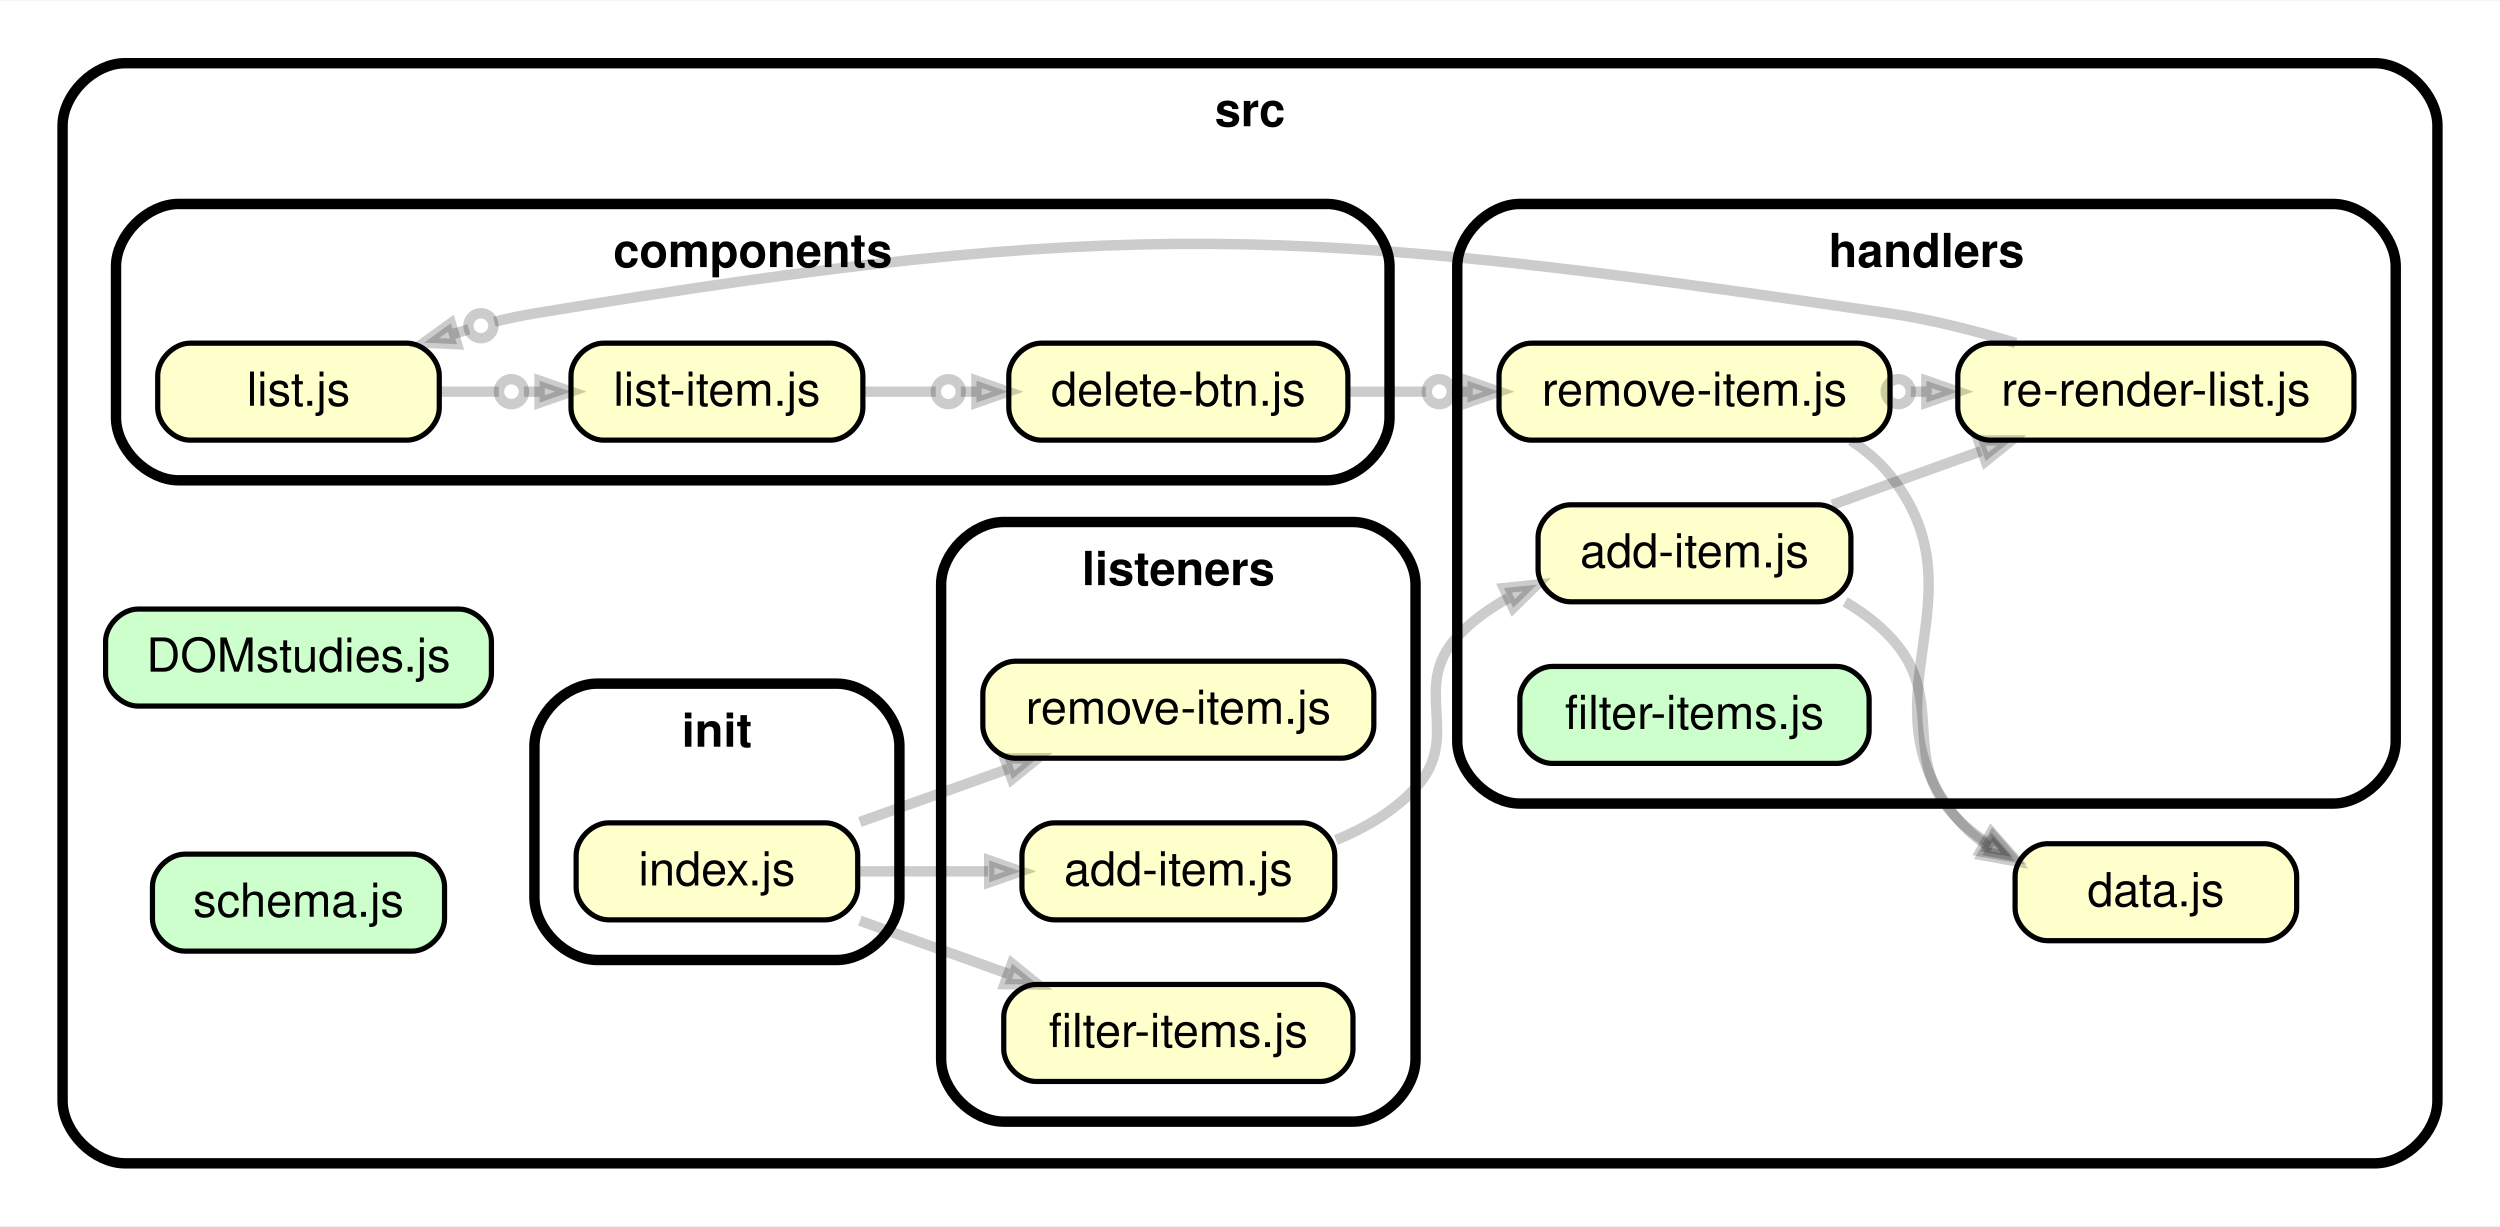
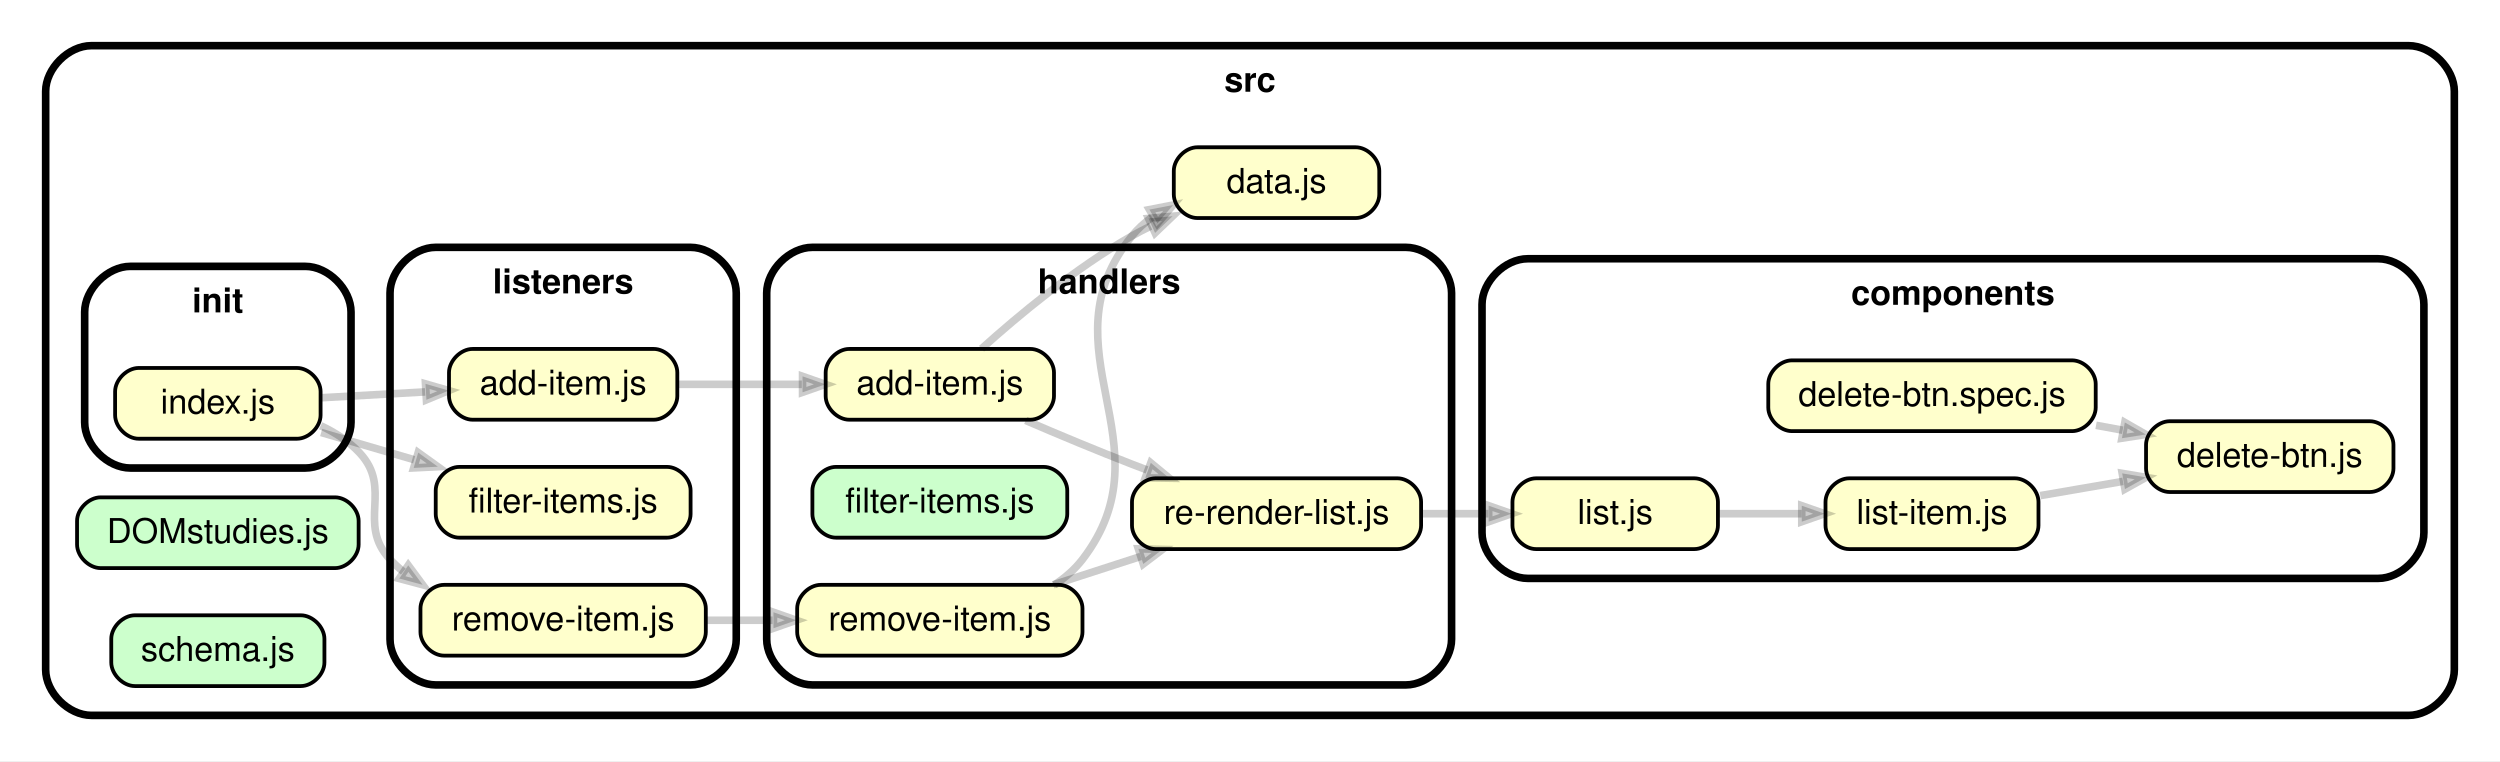
- <svg xmlns="http://www.w3.org/2000/svg" xmlns:xlink="http://www.w3.org/1999/xlink" width="479pt" height="235pt" viewBox="0.00 0.00 479.48 235.00">
-   <g id="graph0" class="graph" transform="scale(1 1) rotate(0) translate(4 231)">
-     <polygon fill="white" stroke="transparent" points="-4,4 -4,-231 475.48,-231 475.48,4 -4,4" />
+ <svg xmlns="http://www.w3.org/2000/svg" xmlns:xlink="http://www.w3.org/1999/xlink" width="657pt" height="200pt" viewBox="0.00 0.00 657.01 200.00">
+   <g id="graph0" class="graph" transform="scale(1 1) rotate(0) translate(4 196)">
+     <polygon fill="white" stroke="transparent" points="-4,4 -4,-196 653.01,-196 653.01,4 -4,4" />
    <g id="clust1" class="cluster">
-       <path fill="#ffffff" stroke="black" stroke-width="2" d="M20,-8C20,-8 451.48,-8 451.48,-8 457.48,-8 463.48,-14 463.48,-20 463.48,-20 463.48,-207 463.48,-207 463.48,-213 457.48,-219 451.48,-219 451.48,-219 20,-219 20,-219 14,-219 8,-213 8,-207 8,-207 8,-20 8,-20 8,-14 14,-8 20,-8" />
-       <text text-anchor="middle" x="235.74" y="-206.9" font-family="Helvetica,sans-Serif" font-weight="bold" font-size="9.00">src</text>
+       <path fill="#ffffff" stroke="black" stroke-width="2" d="M20,-8C20,-8 629.01,-8 629.01,-8 635.01,-8 641.01,-14 641.01,-20 641.01,-20 641.01,-172 641.01,-172 641.01,-178 635.01,-184 629.01,-184 629.01,-184 20,-184 20,-184 14,-184 8,-178 8,-172 8,-172 8,-20 8,-20 8,-14 14,-8 20,-8" />
+       <text text-anchor="middle" x="324.5" y="-171.9" font-family="Helvetica,sans-Serif" font-weight="bold" font-size="9.00">src</text>
    </g>
    <g id="clust2" class="cluster">
-       <path fill="#ffffff" stroke="black" stroke-width="2" d="M30.25,-139C30.25,-139 250.5,-139 250.5,-139 256.5,-139 262.5,-145 262.5,-151 262.5,-151 262.5,-180 262.5,-180 262.5,-186 256.5,-192 250.5,-192 250.5,-192 30.25,-192 30.25,-192 24.25,-192 18.25,-186 18.25,-180 18.25,-180 18.25,-151 18.25,-151 18.25,-145 24.25,-139 30.25,-139" />
-       <text text-anchor="middle" x="140.38" y="-179.9" font-family="Helvetica,sans-Serif" font-weight="bold" font-size="9.00">components</text>
+       <path fill="#ffffff" stroke="black" stroke-width="2" d="M397.48,-44C397.48,-44 621.01,-44 621.01,-44 627.01,-44 633.01,-50 633.01,-56 633.01,-56 633.01,-116 633.01,-116 633.01,-122 627.01,-128 621.01,-128 621.01,-128 397.48,-128 397.48,-128 391.48,-128 385.48,-122 385.48,-116 385.48,-116 385.48,-56 385.48,-56 385.48,-50 391.48,-44 397.48,-44" />
+       <text text-anchor="middle" x="509.24" y="-115.9" font-family="Helvetica,sans-Serif" font-weight="bold" font-size="9.00">components</text>
    </g>
    <g id="clust3" class="cluster">
-       <path fill="#ffffff" stroke="black" stroke-width="2" d="M287.49,-77C287.49,-77 443.48,-77 443.48,-77 449.48,-77 455.48,-83 455.48,-89 455.48,-89 455.48,-180 455.48,-180 455.48,-186 449.48,-192 443.48,-192 443.48,-192 287.49,-192 287.49,-192 281.49,-192 275.49,-186 275.49,-180 275.49,-180 275.49,-89 275.49,-89 275.49,-83 281.49,-77 287.49,-77" />
-       <text text-anchor="middle" x="365.48" y="-179.9" font-family="Helvetica,sans-Serif" font-weight="bold" font-size="9.00">handlers</text>
+       <path fill="#ffffff" stroke="black" stroke-width="2" d="M209.49,-16C209.49,-16 365.48,-16 365.48,-16 371.48,-16 377.48,-22 377.48,-28 377.48,-28 377.48,-119 377.48,-119 377.48,-125 371.48,-131 365.48,-131 365.48,-131 209.49,-131 209.49,-131 203.49,-131 197.49,-125 197.49,-119 197.49,-119 197.49,-28 197.49,-28 197.49,-22 203.49,-16 209.49,-16" />
+       <text text-anchor="middle" x="287.48" y="-118.9" font-family="Helvetica,sans-Serif" font-weight="bold" font-size="9.00">handlers</text>
    </g>
    <g id="clust4" class="cluster">
-       <path fill="#ffffff" stroke="black" stroke-width="2" d="M110.5,-47C110.5,-47 156.5,-47 156.5,-47 162.5,-47 168.5,-53 168.5,-59 168.5,-59 168.5,-88 168.5,-88 168.5,-94 162.5,-100 156.5,-100 156.5,-100 110.5,-100 110.5,-100 104.5,-100 98.5,-94 98.5,-88 98.5,-88 98.5,-59 98.5,-59 98.5,-53 104.5,-47 110.5,-47" />
-       <text text-anchor="middle" x="133.5" y="-87.9" font-family="Helvetica,sans-Serif" font-weight="bold" font-size="9.00">init</text>
+       <path fill="#ffffff" stroke="black" stroke-width="2" d="M30.25,-73C30.25,-73 76.25,-73 76.25,-73 82.25,-73 88.25,-79 88.25,-85 88.25,-85 88.25,-114 88.25,-114 88.25,-120 82.25,-126 76.25,-126 76.25,-126 30.25,-126 30.25,-126 24.25,-126 18.25,-120 18.25,-114 18.25,-114 18.25,-85 18.25,-85 18.25,-79 24.25,-73 30.25,-73" />
+       <text text-anchor="middle" x="53.25" y="-113.9" font-family="Helvetica,sans-Serif" font-weight="bold" font-size="9.00">init</text>
    </g>
    <g id="clust5" class="cluster">
-       <path fill="#ffffff" stroke="black" stroke-width="2" d="M188.5,-16C188.5,-16 255.49,-16 255.49,-16 261.49,-16 267.49,-22 267.49,-28 267.49,-28 267.49,-119 267.49,-119 267.49,-125 261.49,-131 255.49,-131 255.49,-131 188.5,-131 188.5,-131 182.5,-131 176.5,-125 176.5,-119 176.5,-119 176.5,-28 176.5,-28 176.5,-22 182.5,-16 188.5,-16" />
-       <text text-anchor="middle" x="222" y="-118.9" font-family="Helvetica,sans-Serif" font-weight="bold" font-size="9.00">listeners</text>
+       <path fill="#ffffff" stroke="black" stroke-width="2" d="M110.5,-16C110.5,-16 177.49,-16 177.49,-16 183.49,-16 189.49,-22 189.49,-28 189.49,-28 189.49,-119 189.49,-119 189.49,-125 183.49,-131 177.49,-131 177.49,-131 110.5,-131 110.5,-131 104.5,-131 98.5,-125 98.5,-119 98.5,-119 98.5,-28 98.5,-28 98.5,-22 104.5,-16 110.5,-16" />
+       <text text-anchor="middle" x="144" y="-118.9" font-family="Helvetica,sans-Serif" font-weight="bold" font-size="9.00">listeners</text>
    </g>
    <g id="node1" class="node">
      <g id="a_node1">
        <a xlink:href="../src/DOMstudies.js" xlink:title="DOMstudies.js">
-           <path fill="#ccffcc" stroke="black" d="M84.05,-114.3C84.05,-114.3 22.45,-114.3 22.45,-114.3 19.35,-114.3 16.25,-111.2 16.25,-108.1 16.25,-108.1 16.25,-101.9 16.25,-101.9 16.25,-98.8 19.35,-95.7 22.45,-95.7 22.45,-95.7 84.05,-95.7 84.05,-95.7 87.15,-95.7 90.25,-98.8 90.25,-101.9 90.25,-101.9 90.25,-108.1 90.25,-108.1 90.25,-111.2 87.15,-114.3 84.05,-114.3" />
-           <text text-anchor="middle" x="53.25" y="-102.3" font-family="Helvetica,sans-Serif" font-size="9.00">DOMstudies.js</text>
+           <path fill="#ccffcc" stroke="black" d="M84.05,-65.3C84.05,-65.3 22.45,-65.3 22.45,-65.3 19.35,-65.3 16.25,-62.2 16.25,-59.1 16.25,-59.1 16.25,-52.9 16.25,-52.9 16.25,-49.8 19.35,-46.7 22.45,-46.7 22.45,-46.7 84.05,-46.7 84.05,-46.7 87.15,-46.7 90.25,-49.8 90.25,-52.9 90.25,-52.9 90.25,-59.1 90.25,-59.1 90.25,-62.2 87.15,-65.3 84.05,-65.3" />
+           <text text-anchor="middle" x="53.25" y="-53.3" font-family="Helvetica,sans-Serif" font-size="9.00">DOMstudies.js</text>
        </a>
      </g>
    </g>
    <g id="node2" class="node">
      <g id="a_node2">
        <a xlink:href="../src/components/delete-btn.js" xlink:title="delete-btn.js">
-           <path fill="#ffffcc" stroke="black" d="M248.31,-165.3C248.31,-165.3 195.69,-165.3 195.69,-165.3 192.58,-165.3 189.48,-162.2 189.48,-159.1 189.48,-159.1 189.48,-152.9 189.48,-152.9 189.48,-149.8 192.58,-146.7 195.69,-146.7 195.69,-146.7 248.31,-146.7 248.31,-146.7 251.41,-146.7 254.51,-149.8 254.51,-152.9 254.51,-152.9 254.51,-159.1 254.51,-159.1 254.51,-162.2 251.41,-165.3 248.31,-165.3" />
-           <text text-anchor="middle" x="222" y="-153.3" font-family="Helvetica,sans-Serif" font-size="9.00">delete-btn.js</text>
+           <path fill="#ffffcc" stroke="black" d="M618.81,-85.3C618.81,-85.3 566.19,-85.3 566.19,-85.3 563.09,-85.3 559.99,-82.2 559.99,-79.1 559.99,-79.1 559.99,-72.9 559.99,-72.9 559.99,-69.8 563.09,-66.7 566.19,-66.7 566.19,-66.7 618.81,-66.7 618.81,-66.7 621.91,-66.7 625.01,-69.8 625.01,-72.9 625.01,-72.9 625.01,-79.1 625.01,-79.1 625.01,-82.2 621.91,-85.3 618.81,-85.3" />
+           <text text-anchor="middle" x="592.5" y="-73.3" font-family="Helvetica,sans-Serif" font-size="9.00">delete-btn.js</text>
        </a>
      </g>
    </g>
    <g id="node3" class="node">
      <g id="a_node3">
-         <a xlink:href="../src/handlers/remove-item.js" xlink:title="remove-item.js">
-           <path fill="#ffffcc" stroke="black" d="M352.28,-165.3C352.28,-165.3 289.7,-165.3 289.7,-165.3 286.6,-165.3 283.5,-162.2 283.5,-159.1 283.5,-159.1 283.5,-152.9 283.5,-152.9 283.5,-149.8 286.6,-146.7 289.7,-146.7 289.7,-146.7 352.28,-146.7 352.28,-146.7 355.38,-146.7 358.48,-149.8 358.48,-152.9 358.48,-152.9 358.48,-159.1 358.48,-159.1 358.48,-162.2 355.38,-165.3 352.28,-165.3" />
-           <text text-anchor="middle" x="320.99" y="-153.3" font-family="Helvetica,sans-Serif" font-size="9.00">remove-item.js</text>
+         <a xlink:href="../src/components/delete-btn.spec.js" xlink:title="delete-btn.spec.js">
+           <path fill="#ffffcc" stroke="black" d="M540.56,-101.3C540.56,-101.3 466.92,-101.3 466.92,-101.3 463.82,-101.3 460.71,-98.2 460.71,-95.1 460.71,-95.1 460.71,-88.9 460.71,-88.9 460.71,-85.8 463.82,-82.7 466.92,-82.7 466.92,-82.7 540.56,-82.7 540.56,-82.7 543.66,-82.7 546.76,-85.8 546.76,-88.9 546.76,-88.9 546.76,-95.1 546.76,-95.1 546.76,-98.2 543.66,-101.3 540.56,-101.3" />
+           <text text-anchor="middle" x="503.74" y="-89.3" font-family="Helvetica,sans-Serif" font-size="9.00">delete-btn.spec.js</text>
        </a>
      </g>
    </g>
    <g id="edge1" class="edge">
-       <path fill="none" stroke="#000000" stroke-width="2" stroke-opacity="0.2" d="M254.76,-156C259.48,-156 264.46,-156 269.46,-156" />
-       <polygon fill="#000000" fill-opacity="0.2" stroke="#000000" stroke-width="2" stroke-opacity="0.2" points="277.45,-158.1 283.45,-156 277.45,-153.9 277.45,-158.1" />
-       <polyline fill="none" stroke="#000000" stroke-width="2" stroke-opacity="0.2" points="277.45,-156 274.45,-156 " />
-       <ellipse fill="none" stroke="#000000" stroke-width="2" stroke-opacity="0.2" cx="272.05" cy="-156" rx="2.4" ry="2.4" />
+       <path fill="none" stroke="#000000" stroke-width="2" stroke-opacity="0.2" d="M546.85,-84.23C549.19,-83.8 551.53,-83.37 553.85,-82.94" />
+       <polygon fill="#000000" fill-opacity="0.2" stroke="#000000" stroke-width="2" stroke-opacity="0.2" points="554.41,-84.98 559.93,-81.82 553.65,-80.84 554.41,-84.98" />
+     </g>
+     <g id="node4" class="node">
+       <g id="a_node4">
+         <a xlink:href="../src/components/list-item.js" xlink:title="list-item.js">
+           <path fill="#ffffcc" stroke="black" d="M525.52,-70.3C525.52,-70.3 481.95,-70.3 481.95,-70.3 478.85,-70.3 475.75,-67.2 475.75,-64.1 475.75,-64.1 475.75,-57.9 475.75,-57.9 475.75,-54.8 478.85,-51.7 481.95,-51.7 481.95,-51.7 525.52,-51.7 525.52,-51.7 528.62,-51.7 531.72,-54.8 531.72,-57.9 531.72,-57.9 531.72,-64.1 531.72,-64.1 531.72,-67.2 528.62,-70.3 525.52,-70.3" />
+           <text text-anchor="middle" x="503.74" y="-58.3" font-family="Helvetica,sans-Serif" font-size="9.00">list-item.js</text>
+         </a>
+       </g>
+     </g>
+     <g id="edge2" class="edge">
+       <path fill="none" stroke="#000000" stroke-width="2" stroke-opacity="0.2" d="M532.19,-65.75C539.09,-66.94 546.62,-68.24 553.93,-69.5" />
+       <polygon fill="#000000" fill-opacity="0.2" stroke="#000000" stroke-width="2" stroke-opacity="0.2" points="553.72,-71.6 559.99,-70.55 554.44,-67.46 553.72,-71.6" />
+     </g>
+     <g id="node5" class="node">
+       <g id="a_node5">
+         <a xlink:href="../src/components/list.js" xlink:title="list.js">
+           <path fill="#ffffcc" stroke="black" d="M441.28,-70.3C441.28,-70.3 399.68,-70.3 399.68,-70.3 396.58,-70.3 393.48,-67.2 393.48,-64.1 393.48,-64.1 393.48,-57.9 393.48,-57.9 393.48,-54.8 396.58,-51.7 399.68,-51.7 399.68,-51.7 441.28,-51.7 441.28,-51.7 444.38,-51.7 447.48,-54.8 447.48,-57.9 447.48,-57.9 447.48,-64.1 447.48,-64.1 447.48,-67.2 444.38,-70.3 441.28,-70.3" />
+           <text text-anchor="middle" x="420.48" y="-58.3" font-family="Helvetica,sans-Serif" font-size="9.00">list.js</text>
+         </a>
+       </g>
+     </g>
+     <g id="edge3" class="edge">
+       <path fill="none" stroke="#000000" stroke-width="2" stroke-opacity="0.2" d="M447.63,-61C454.59,-61 462.2,-61 469.49,-61" />
+       <polygon fill="#000000" fill-opacity="0.2" stroke="#000000" stroke-width="2" stroke-opacity="0.2" points="469.51,-63.1 475.51,-61 469.51,-58.9 469.51,-63.1" />
    </g>
    <g id="node6" class="node">
      <g id="a_node6">
        <a xlink:href="../src/data.js" xlink:title="data.js">
-           <path fill="#ffffcc" stroke="black" d="M430.28,-69.3C430.28,-69.3 388.68,-69.3 388.68,-69.3 385.58,-69.3 382.48,-66.2 382.48,-63.1 382.48,-63.1 382.48,-56.9 382.48,-56.9 382.48,-53.8 385.58,-50.7 388.68,-50.7 388.68,-50.7 430.28,-50.7 430.28,-50.7 433.38,-50.7 436.48,-53.8 436.48,-56.9 436.48,-56.9 436.48,-63.1 436.48,-63.1 436.48,-66.2 433.38,-69.3 430.28,-69.3" />
-           <text text-anchor="middle" x="409.48" y="-57.3" font-family="Helvetica,sans-Serif" font-size="9.00">data.js</text>
+           <path fill="#ffffcc" stroke="black" d="M352.28,-157.3C352.28,-157.3 310.68,-157.3 310.68,-157.3 307.58,-157.3 304.48,-154.2 304.48,-151.1 304.48,-151.1 304.48,-144.9 304.48,-144.9 304.48,-141.8 307.58,-138.7 310.68,-138.7 310.68,-138.7 352.28,-138.7 352.28,-138.7 355.38,-138.7 358.48,-141.8 358.48,-144.9 358.48,-144.9 358.48,-151.1 358.48,-151.1 358.48,-154.2 355.38,-157.3 352.28,-157.3" />
+           <text text-anchor="middle" x="331.48" y="-145.3" font-family="Helvetica,sans-Serif" font-size="9.00">data.js</text>
        </a>
      </g>
    </g>
-     <g id="edge7" class="edge">
-       <path fill="none" stroke="#000000" stroke-width="2" stroke-opacity="0.2" d="M351,-146.61C353.83,-144.77 356.41,-142.59 358.49,-140 377.19,-116.68 352.19,-96.83 371.49,-74 373.13,-72.05 375.08,-70.38 377.2,-68.93" />
-       <polygon fill="#000000" fill-opacity="0.2" stroke="#000000" stroke-width="2" stroke-opacity="0.2" points="378.25,-70.75 382.43,-65.97 376.18,-67.1 378.25,-70.75" />
+     <g id="node7" class="node">
+       <g id="a_node7">
+         <a xlink:href="../src/handlers/add-item.js" xlink:title="add-item.js">
+           <path fill="#ffffcc" stroke="black" d="M266.79,-104.3C266.79,-104.3 219.19,-104.3 219.19,-104.3 216.09,-104.3 212.99,-101.2 212.99,-98.1 212.99,-98.1 212.99,-91.9 212.99,-91.9 212.99,-88.8 216.09,-85.7 219.19,-85.7 219.19,-85.7 266.79,-85.7 266.79,-85.7 269.89,-85.7 272.99,-88.8 272.99,-91.9 272.99,-91.9 272.99,-98.1 272.99,-98.1 272.99,-101.2 269.89,-104.3 266.79,-104.3" />
+           <text text-anchor="middle" x="242.99" y="-92.3" font-family="Helvetica,sans-Serif" font-size="9.00">add-item.js</text>
+         </a>
+       </g>
+     </g>
+     <g id="edge4" class="edge">
+       <path fill="none" stroke="#000000" stroke-width="2" stroke-opacity="0.2" d="M253.95,-104.36C263.5,-112.96 278.63,-125.6 293.49,-134 295.06,-134.89 296.69,-135.74 298.37,-136.56" />
+       <polygon fill="#000000" fill-opacity="0.2" stroke="#000000" stroke-width="2" stroke-opacity="0.2" points="297.82,-138.61 304.15,-139.18 299.56,-134.79 297.82,-138.61" />
    </g>
    <g id="node8" class="node">
      <g id="a_node8">
        <a xlink:href="../src/handlers/re-render-list.js" xlink:title="re-render-list.js">
-           <path fill="#ffffcc" stroke="black" d="M441.27,-165.3C441.27,-165.3 377.69,-165.3 377.69,-165.3 374.59,-165.3 371.49,-162.2 371.49,-159.1 371.49,-159.1 371.49,-152.9 371.49,-152.9 371.49,-149.8 374.59,-146.7 377.69,-146.7 377.69,-146.7 441.27,-146.7 441.27,-146.7 444.37,-146.7 447.47,-149.8 447.47,-152.9 447.47,-152.9 447.47,-159.1 447.47,-159.1 447.47,-162.2 444.37,-165.3 441.27,-165.3" />
-           <text text-anchor="middle" x="409.48" y="-153.3" font-family="Helvetica,sans-Serif" font-size="9.00">re-render-list.js</text>
+           <path fill="#ffffcc" stroke="black" d="M363.27,-70.3C363.27,-70.3 299.69,-70.3 299.69,-70.3 296.59,-70.3 293.49,-67.2 293.49,-64.1 293.49,-64.1 293.49,-57.9 293.49,-57.9 293.49,-54.8 296.59,-51.7 299.69,-51.7 299.69,-51.7 363.27,-51.7 363.27,-51.7 366.37,-51.7 369.47,-54.8 369.47,-57.9 369.47,-57.9 369.47,-64.1 369.47,-64.1 369.47,-67.2 366.37,-70.3 363.27,-70.3" />
+           <text text-anchor="middle" x="331.48" y="-58.3" font-family="Helvetica,sans-Serif" font-size="9.00">re-render-list.js</text>
        </a>
      </g>
    </g>
-     <g id="edge8" class="edge">
-       <path fill="none" stroke="#000000" stroke-width="2" stroke-opacity="0.2" d="M358.67,-156C358.8,-156 358.93,-156 359.07,-156" />
-       <polygon fill="#000000" fill-opacity="0.2" stroke="#000000" stroke-width="2" stroke-opacity="0.2" points="365.47,-158.1 371.47,-156 365.47,-153.9 365.47,-158.1" />
-       <polyline fill="none" stroke="#000000" stroke-width="2" stroke-opacity="0.2" points="365.47,-156 362.47,-156 " />
-       <ellipse fill="none" stroke="#000000" stroke-width="2" stroke-opacity="0.2" cx="360.07" cy="-156" rx="2.4" ry="2.4" />
-     </g>
-     <g id="node4" class="node">
-       <g id="a_node4">
-         <a xlink:href="../src/components/list-item.js" xlink:title="list-item.js">
-           <path fill="#ffffcc" stroke="black" d="M155.29,-165.3C155.29,-165.3 111.71,-165.3 111.71,-165.3 108.61,-165.3 105.51,-162.2 105.51,-159.1 105.51,-159.1 105.51,-152.9 105.51,-152.9 105.51,-149.8 108.61,-146.7 111.71,-146.7 111.71,-146.7 155.29,-146.7 155.29,-146.7 158.39,-146.7 161.49,-149.8 161.49,-152.9 161.49,-152.9 161.49,-159.1 161.49,-159.1 161.49,-162.2 158.39,-165.3 155.29,-165.3" />
-           <text text-anchor="middle" x="133.5" y="-153.3" font-family="Helvetica,sans-Serif" font-size="9.00">list-item.js</text>
-         </a>
-       </g>
-     </g>
-     <g id="edge2" class="edge">
-       <path fill="none" stroke="#000000" stroke-width="2" stroke-opacity="0.2" d="M161.87,-156C166.22,-156 170.83,-156 175.47,-156" />
-       <polygon fill="#000000" fill-opacity="0.2" stroke="#000000" stroke-width="2" stroke-opacity="0.2" points="183.28,-158.1 189.28,-156 183.28,-153.9 183.28,-158.1" />
-       <polyline fill="none" stroke="#000000" stroke-width="2" stroke-opacity="0.2" points="183.28,-156 180.28,-156 " />
-       <ellipse fill="none" stroke="#000000" stroke-width="2" stroke-opacity="0.2" cx="177.88" cy="-156" rx="2.4" ry="2.4" />
-     </g>
-     <g id="node5" class="node">
-       <g id="a_node5">
-         <a xlink:href="../src/components/list.js" xlink:title="list.js">
-           <path fill="#ffffcc" stroke="black" d="M74.05,-165.3C74.05,-165.3 32.45,-165.3 32.45,-165.3 29.35,-165.3 26.25,-162.2 26.25,-159.1 26.25,-159.1 26.25,-152.9 26.25,-152.9 26.25,-149.8 29.35,-146.7 32.45,-146.7 32.45,-146.7 74.05,-146.7 74.05,-146.7 77.15,-146.7 80.25,-149.8 80.25,-152.9 80.25,-152.9 80.25,-159.1 80.25,-159.1 80.25,-162.2 77.15,-165.3 74.05,-165.3" />
-           <text text-anchor="middle" x="53.25" y="-153.3" font-family="Helvetica,sans-Serif" font-size="9.00">list.js</text>
-         </a>
-       </g>
-     </g>
-     <g id="edge3" class="edge">
-       <path fill="none" stroke="#000000" stroke-width="2" stroke-opacity="0.2" d="M80.31,-156C83.97,-156 87.81,-156 91.67,-156" />
-       <polygon fill="#000000" fill-opacity="0.2" stroke="#000000" stroke-width="2" stroke-opacity="0.2" points="99.49,-158.1 105.49,-156 99.49,-153.9 99.49,-158.1" />
-       <polyline fill="none" stroke="#000000" stroke-width="2" stroke-opacity="0.2" points="99.49,-156 96.49,-156 " />
-       <ellipse fill="none" stroke="#000000" stroke-width="2" stroke-opacity="0.2" cx="94.09" cy="-156" rx="2.4" ry="2.4" />
-     </g>
-     <g id="node7" class="node">
-       <g id="a_node7">
-         <a xlink:href="../src/handlers/add-item.js" xlink:title="add-item.js">
-           <path fill="#ffffcc" stroke="black" d="M344.79,-134.3C344.79,-134.3 297.19,-134.3 297.19,-134.3 294.09,-134.3 290.99,-131.2 290.99,-128.1 290.99,-128.1 290.99,-121.9 290.99,-121.9 290.99,-118.8 294.09,-115.7 297.19,-115.7 297.19,-115.7 344.79,-115.7 344.79,-115.7 347.89,-115.7 350.99,-118.8 350.99,-121.9 350.99,-121.9 350.99,-128.1 350.99,-128.1 350.99,-131.2 347.89,-134.3 344.79,-134.3" />
-           <text text-anchor="middle" x="320.99" y="-122.3" font-family="Helvetica,sans-Serif" font-size="9.00">add-item.js</text>
-         </a>
-       </g>
-     </g>
-     <g id="edge4" class="edge">
-       <path fill="none" stroke="#000000" stroke-width="2" stroke-opacity="0.2" d="M349.88,-115.7C353.04,-113.83 356.02,-111.62 358.49,-109 369.88,-96.93 359.79,-85.77 371.49,-74 373.08,-72.4 374.88,-70.97 376.8,-69.71" />
-       <polygon fill="#000000" fill-opacity="0.2" stroke="#000000" stroke-width="2" stroke-opacity="0.2" points="377.91,-71.5 382.12,-66.73 375.85,-67.83 377.91,-71.5" />
-     </g>
    <g id="edge5" class="edge">
-       <path fill="none" stroke="#000000" stroke-width="2" stroke-opacity="0.2" d="M347.41,-134.3C355.13,-137.11 363.65,-140.2 371.49,-143 372.94,-143.52 374.44,-144.05 375.94,-144.59" />
-       <polygon fill="#000000" fill-opacity="0.2" stroke="#000000" stroke-width="2" stroke-opacity="0.2" points="375.44,-146.64 381.8,-146.66 376.84,-142.68 375.44,-146.64" />
+       <path fill="none" stroke="#000000" stroke-width="2" stroke-opacity="0.2" d="M265.55,-85.5C274.19,-81.79 284.26,-77.57 293.49,-74 294.78,-73.5 296.09,-73 297.43,-72.5" />
+       <polygon fill="#000000" fill-opacity="0.2" stroke="#000000" stroke-width="2" stroke-opacity="0.2" points="298.43,-74.36 303.33,-70.32 296.98,-70.42 298.43,-74.36" />
    </g>
    <g id="edge6" class="edge">
-       <path fill="none" stroke="#000000" stroke-width="2" stroke-opacity="0.2" d="M382.6,-165.33C374.94,-167.66 366.47,-169.83 358.49,-171 244.16,-187.78 212.51,-189.8 98.5,-171 95.97,-170.58 93.39,-170.04 90.81,-169.41" />
-       <polygon fill="#000000" fill-opacity="0.2" stroke="#000000" stroke-width="2" stroke-opacity="0.2" points="83.66,-165.1 77.31,-165.4 82.46,-169.12 83.66,-165.1" />
-       <polyline fill="none" stroke="#000000" stroke-width="2" stroke-opacity="0.2" points="83.06,-167.11 85.94,-167.96 " />
-       <ellipse fill="none" stroke="#000000" stroke-width="2" stroke-opacity="0.2" cx="88.24" cy="-168.65" rx="2.4" ry="2.4" />
+       <path fill="none" stroke="#000000" stroke-width="2" stroke-opacity="0.2" d="M369.63,-61C375.46,-61 381.45,-61 387.16,-61" />
+       <polygon fill="#000000" fill-opacity="0.2" stroke="#000000" stroke-width="2" stroke-opacity="0.2" points="387.23,-63.1 393.23,-61 387.23,-58.9 387.23,-63.1" />
    </g>
    <g id="node9" class="node">
      <g id="a_node9">
        <a xlink:href="../src/handlers/filter-items.js" xlink:title="filter-items.js">
-           <path fill="#ccffcc" stroke="black" d="M348.28,-103.3C348.28,-103.3 293.7,-103.3 293.7,-103.3 290.6,-103.3 287.5,-100.2 287.5,-97.1 287.5,-97.1 287.5,-90.9 287.5,-90.9 287.5,-87.8 290.6,-84.7 293.7,-84.7 293.7,-84.7 348.28,-84.7 348.28,-84.7 351.38,-84.7 354.48,-87.8 354.48,-90.9 354.48,-90.9 354.48,-97.1 354.48,-97.1 354.48,-100.2 351.38,-103.3 348.28,-103.3" />
-           <text text-anchor="middle" x="320.99" y="-91.3" font-family="Helvetica,sans-Serif" font-size="9.00">filter-items.js</text>
+           <path fill="#ccffcc" stroke="black" d="M270.28,-73.3C270.28,-73.3 215.7,-73.3 215.7,-73.3 212.6,-73.3 209.5,-70.2 209.5,-67.1 209.5,-67.1 209.5,-60.9 209.5,-60.9 209.5,-57.8 212.6,-54.7 215.7,-54.7 215.7,-54.7 270.28,-54.7 270.28,-54.7 273.38,-54.7 276.48,-57.8 276.48,-60.9 276.48,-60.9 276.48,-67.1 276.48,-67.1 276.48,-70.2 273.38,-73.3 270.28,-73.3" />
+           <text text-anchor="middle" x="242.99" y="-61.3" font-family="Helvetica,sans-Serif" font-size="9.00">filter-items.js</text>
        </a>
      </g>
    </g>
    <g id="node10" class="node">
      <g id="a_node10">
-         <a xlink:href="../src/init/index.js" xlink:title="index.js">
-           <path fill="#ffffcc" stroke="black" d="M154.3,-73.3C154.3,-73.3 112.7,-73.3 112.7,-73.3 109.6,-73.3 106.5,-70.2 106.5,-67.1 106.5,-67.1 106.5,-60.9 106.5,-60.9 106.5,-57.8 109.6,-54.7 112.7,-54.7 112.7,-54.7 154.3,-54.7 154.3,-54.7 157.4,-54.7 160.5,-57.8 160.5,-60.9 160.5,-60.9 160.5,-67.1 160.5,-67.1 160.5,-70.2 157.4,-73.3 154.3,-73.3" />
-           <text text-anchor="middle" x="133.5" y="-61.3" font-family="Helvetica,sans-Serif" font-size="9.00">index.js</text>
+         <a xlink:href="../src/handlers/remove-item.js" xlink:title="remove-item.js">
+           <path fill="#ffffcc" stroke="black" d="M274.28,-42.3C274.28,-42.3 211.7,-42.3 211.7,-42.3 208.6,-42.3 205.5,-39.2 205.5,-36.1 205.5,-36.1 205.5,-29.9 205.5,-29.9 205.5,-26.8 208.6,-23.7 211.7,-23.7 211.7,-23.7 274.28,-23.7 274.28,-23.7 277.38,-23.7 280.48,-26.8 280.48,-29.9 280.48,-29.9 280.48,-36.1 280.48,-36.1 280.48,-39.2 277.38,-42.3 274.28,-42.3" />
+           <text text-anchor="middle" x="242.99" y="-30.3" font-family="Helvetica,sans-Serif" font-size="9.00">remove-item.js</text>
        </a>
      </g>
    </g>
+     <g id="edge7" class="edge">
+       <path fill="none" stroke="#000000" stroke-width="2" stroke-opacity="0.2" d="M273.11,-42.31C275.92,-44.16 278.46,-46.37 280.49,-49 303.76,-79.31 269.44,-104.29 293.49,-134 295,-135.87 296.79,-137.49 298.76,-138.9" />
+       <polygon fill="#000000" fill-opacity="0.2" stroke="#000000" stroke-width="2" stroke-opacity="0.2" points="298.07,-140.92 304.31,-142.13 300.18,-137.3 298.07,-140.92" />
+     </g>
+     <g id="edge8" class="edge">
+       <path fill="none" stroke="#000000" stroke-width="2" stroke-opacity="0.2" d="M272.79,-42.32C280.15,-44.71 288.15,-47.29 295.77,-49.76" />
+       <polygon fill="#000000" fill-opacity="0.2" stroke="#000000" stroke-width="2" stroke-opacity="0.2" points="295.16,-51.77 301.51,-51.62 296.45,-47.78 295.16,-51.77" />
+     </g>
    <g id="node11" class="node">
      <g id="a_node11">
+         <a xlink:href="../src/init/index.js" xlink:title="index.js">
+           <path fill="#ffffcc" stroke="black" d="M74.05,-99.3C74.05,-99.3 32.45,-99.3 32.45,-99.3 29.35,-99.3 26.25,-96.2 26.25,-93.1 26.25,-93.1 26.25,-86.9 26.25,-86.9 26.25,-83.8 29.35,-80.7 32.45,-80.7 32.45,-80.7 74.05,-80.7 74.05,-80.7 77.15,-80.7 80.25,-83.8 80.25,-86.9 80.25,-86.9 80.25,-93.1 80.25,-93.1 80.25,-96.2 77.15,-99.3 74.05,-99.3" />
+           <text text-anchor="middle" x="53.25" y="-87.3" font-family="Helvetica,sans-Serif" font-size="9.00">index.js</text>
+         </a>
+       </g>
+     </g>
+     <g id="node12" class="node">
+       <g id="a_node12">
        <a xlink:href="../src/listeners/add-item.js" xlink:title="add-item.js">
-           <path fill="#ffffcc" stroke="black" d="M245.8,-73.3C245.8,-73.3 198.2,-73.3 198.2,-73.3 195.1,-73.3 192,-70.2 192,-67.1 192,-67.1 192,-60.9 192,-60.9 192,-57.8 195.1,-54.7 198.2,-54.7 198.2,-54.7 245.8,-54.7 245.8,-54.7 248.9,-54.7 252,-57.8 252,-60.9 252,-60.9 252,-67.1 252,-67.1 252,-70.2 248.9,-73.3 245.8,-73.3" />
-           <text text-anchor="middle" x="222" y="-61.3" font-family="Helvetica,sans-Serif" font-size="9.00">add-item.js</text>
+           <path fill="#ffffcc" stroke="black" d="M167.8,-104.3C167.8,-104.3 120.2,-104.3 120.2,-104.3 117.1,-104.3 114,-101.2 114,-98.1 114,-98.1 114,-91.9 114,-91.9 114,-88.8 117.1,-85.7 120.2,-85.7 120.2,-85.7 167.8,-85.7 167.8,-85.7 170.9,-85.7 174,-88.8 174,-91.9 174,-91.9 174,-98.1 174,-98.1 174,-101.2 170.9,-104.3 167.8,-104.3" />
+           <text text-anchor="middle" x="144" y="-92.3" font-family="Helvetica,sans-Serif" font-size="9.00">add-item.js</text>
        </a>
      </g>
    </g>
    <g id="edge9" class="edge">
-       <path fill="none" stroke="#000000" stroke-width="2" stroke-opacity="0.2" d="M160.92,-64C168.68,-64 177.3,-64 185.52,-64" />
-       <polygon fill="#000000" fill-opacity="0.2" stroke="#000000" stroke-width="2" stroke-opacity="0.2" points="185.72,-66.1 191.72,-64 185.72,-61.9 185.72,-66.1" />
+       <path fill="none" stroke="#000000" stroke-width="2" stroke-opacity="0.2" d="M80.4,-91.47C88.95,-91.96 98.61,-92.5 107.72,-93.01" />
+       <polygon fill="#000000" fill-opacity="0.2" stroke="#000000" stroke-width="2" stroke-opacity="0.2" points="107.82,-95.12 113.93,-93.36 108.06,-90.93 107.82,-95.12" />
    </g>
-     <g id="node12" class="node">
-       <g id="a_node12">
+     <g id="node13" class="node">
+       <g id="a_node13">
        <a xlink:href="../src/listeners/filter-items.js" xlink:title="filter-items.js">
-           <path fill="#ffffcc" stroke="black" d="M249.28,-42.3C249.28,-42.3 194.71,-42.3 194.71,-42.3 191.61,-42.3 188.51,-39.2 188.51,-36.1 188.51,-36.1 188.51,-29.9 188.51,-29.9 188.51,-26.8 191.61,-23.7 194.71,-23.7 194.71,-23.7 249.28,-23.7 249.28,-23.7 252.39,-23.7 255.49,-26.8 255.49,-29.9 255.49,-29.9 255.49,-36.1 255.49,-36.1 255.49,-39.2 252.39,-42.3 249.28,-42.3" />
-           <text text-anchor="middle" x="222" y="-30.3" font-family="Helvetica,sans-Serif" font-size="9.00">filter-items.js</text>
+           <path fill="#ffffcc" stroke="black" d="M171.28,-73.3C171.28,-73.3 116.71,-73.3 116.71,-73.3 113.61,-73.3 110.51,-70.2 110.51,-67.1 110.51,-67.1 110.51,-60.9 110.51,-60.9 110.51,-57.8 113.61,-54.7 116.71,-54.7 116.71,-54.7 171.28,-54.7 171.28,-54.7 174.39,-54.7 177.49,-57.8 177.49,-60.9 177.49,-60.9 177.49,-67.1 177.49,-67.1 177.49,-70.2 174.39,-73.3 171.28,-73.3" />
+           <text text-anchor="middle" x="144" y="-61.3" font-family="Helvetica,sans-Serif" font-size="9.00">filter-items.js</text>
        </a>
      </g>
    </g>
    <g id="edge10" class="edge">
-       <path fill="none" stroke="#000000" stroke-width="2" stroke-opacity="0.2" d="M160.92,-54.53C169.89,-51.32 180,-47.69 189.34,-44.35" />
-       <polygon fill="#000000" fill-opacity="0.2" stroke="#000000" stroke-width="2" stroke-opacity="0.2" points="190.09,-46.31 195.03,-42.3 188.68,-42.35 190.09,-46.31" />
+       <path fill="none" stroke="#000000" stroke-width="2" stroke-opacity="0.2" d="M80.4,-82.34C88.06,-80.1 96.59,-77.59 104.84,-75.18" />
+       <polygon fill="#000000" fill-opacity="0.2" stroke="#000000" stroke-width="2" stroke-opacity="0.2" points="105.9,-77.06 111.07,-73.35 104.72,-73.03 105.9,-77.06" />
    </g>
-     <g id="node13" class="node">
-       <g id="a_node13">
+     <g id="node14" class="node">
+       <g id="a_node14">
        <a xlink:href="../src/listeners/remove-item.js" xlink:title="remove-item.js">
-           <path fill="#ffffcc" stroke="black" d="M253.29,-104.3C253.29,-104.3 190.7,-104.3 190.7,-104.3 187.6,-104.3 184.5,-101.2 184.5,-98.1 184.5,-98.1 184.5,-91.9 184.5,-91.9 184.5,-88.8 187.6,-85.7 190.7,-85.7 190.7,-85.7 253.29,-85.7 253.29,-85.7 256.39,-85.7 259.49,-88.8 259.49,-91.9 259.49,-91.9 259.49,-98.1 259.49,-98.1 259.49,-101.2 256.39,-104.3 253.29,-104.3" />
-           <text text-anchor="middle" x="222" y="-92.3" font-family="Helvetica,sans-Serif" font-size="9.00">remove-item.js</text>
+           <path fill="#ffffcc" stroke="black" d="M175.29,-42.3C175.29,-42.3 112.7,-42.3 112.7,-42.3 109.6,-42.3 106.5,-39.2 106.5,-36.1 106.5,-36.1 106.5,-29.9 106.5,-29.9 106.5,-26.8 109.6,-23.7 112.7,-23.7 112.7,-23.7 175.29,-23.7 175.29,-23.7 178.39,-23.7 181.49,-26.8 181.49,-29.9 181.49,-29.9 181.49,-36.1 181.49,-36.1 181.49,-39.2 178.39,-42.3 175.29,-42.3" />
+           <text text-anchor="middle" x="144" y="-30.3" font-family="Helvetica,sans-Serif" font-size="9.00">remove-item.js</text>
        </a>
      </g>
    </g>
    <g id="edge11" class="edge">
-       <path fill="none" stroke="#000000" stroke-width="2" stroke-opacity="0.2" d="M160.92,-73.47C169.89,-76.68 180,-80.31 189.34,-83.65" />
-       <polygon fill="#000000" fill-opacity="0.2" stroke="#000000" stroke-width="2" stroke-opacity="0.2" points="188.68,-85.65 195.03,-85.7 190.09,-81.69 188.68,-85.65" />
+       <path fill="none" stroke="#000000" stroke-width="2" stroke-opacity="0.2" d="M80.27,-84.13C84.08,-82.35 87.67,-80.03 90.5,-77 99.34,-67.55 89.66,-58.45 98.5,-49 99.58,-47.85 100.75,-46.77 101.99,-45.78" />
+       <polygon fill="#000000" fill-opacity="0.2" stroke="#000000" stroke-width="2" stroke-opacity="0.2" points="103.29,-47.43 107.07,-42.32 100.93,-43.96 103.29,-47.43" />
    </g>
    <g id="edge12" class="edge">
-       <path fill="none" stroke="#000000" stroke-width="2" stroke-opacity="0.2" d="M252.23,-70.01C257.9,-72.33 263.36,-75.54 267.49,-80 276.58,-89.81 266.41,-99.19 275.49,-109 278.27,-111.99 281.64,-114.43 285.28,-116.41" />
-       <polygon fill="#000000" fill-opacity="0.2" stroke="#000000" stroke-width="2" stroke-opacity="0.2" points="284.44,-118.33 290.76,-118.99 286.23,-114.53 284.44,-118.33" />
+       <path fill="none" stroke="#000000" stroke-width="2" stroke-opacity="0.2" d="M174.1,-95C184.36,-95 196.01,-95 206.73,-95" />
+       <polygon fill="#000000" fill-opacity="0.2" stroke="#000000" stroke-width="2" stroke-opacity="0.2" points="206.91,-97.1 212.91,-95 206.91,-92.9 206.91,-97.1" />
    </g>
-     <g id="node14" class="node">
-       <g id="a_node14">
+     <g id="edge13" class="edge">
+       <path fill="none" stroke="#000000" stroke-width="2" stroke-opacity="0.2" d="M181.67,-33C187.34,-33 193.24,-33 199.04,-33" />
+       <polygon fill="#000000" fill-opacity="0.2" stroke="#000000" stroke-width="2" stroke-opacity="0.2" points="199.27,-35.1 205.27,-33 199.27,-30.9 199.27,-35.1" />
+     </g>
+     <g id="node15" class="node">
+       <g id="a_node15">
        <a xlink:href="../src/schema.js" xlink:title="schema.js">
-           <path fill="#ccffcc" stroke="black" d="M75.06,-67.3C75.06,-67.3 31.44,-67.3 31.44,-67.3 28.34,-67.3 25.24,-64.2 25.24,-61.1 25.24,-61.1 25.24,-54.9 25.24,-54.9 25.24,-51.8 28.34,-48.7 31.44,-48.7 31.44,-48.7 75.06,-48.7 75.06,-48.7 78.16,-48.7 81.26,-51.8 81.26,-54.9 81.26,-54.9 81.26,-61.1 81.26,-61.1 81.26,-64.2 78.16,-67.3 75.06,-67.3" />
-           <text text-anchor="middle" x="53.25" y="-55.3" font-family="Helvetica,sans-Serif" font-size="9.00">schema.js</text>
+           <path fill="#ccffcc" stroke="black" d="M75.06,-34.3C75.06,-34.3 31.44,-34.3 31.44,-34.3 28.34,-34.3 25.24,-31.2 25.24,-28.1 25.24,-28.1 25.24,-21.9 25.24,-21.9 25.24,-18.8 28.34,-15.7 31.44,-15.7 31.44,-15.7 75.06,-15.7 75.06,-15.7 78.16,-15.7 81.26,-18.8 81.26,-21.9 81.26,-21.9 81.26,-28.1 81.26,-28.1 81.26,-31.2 78.16,-34.3 75.06,-34.3" />
+           <text text-anchor="middle" x="53.25" y="-22.3" font-family="Helvetica,sans-Serif" font-size="9.00">schema.js</text>
        </a>
      </g>
    </g>
  </g>
</svg>
